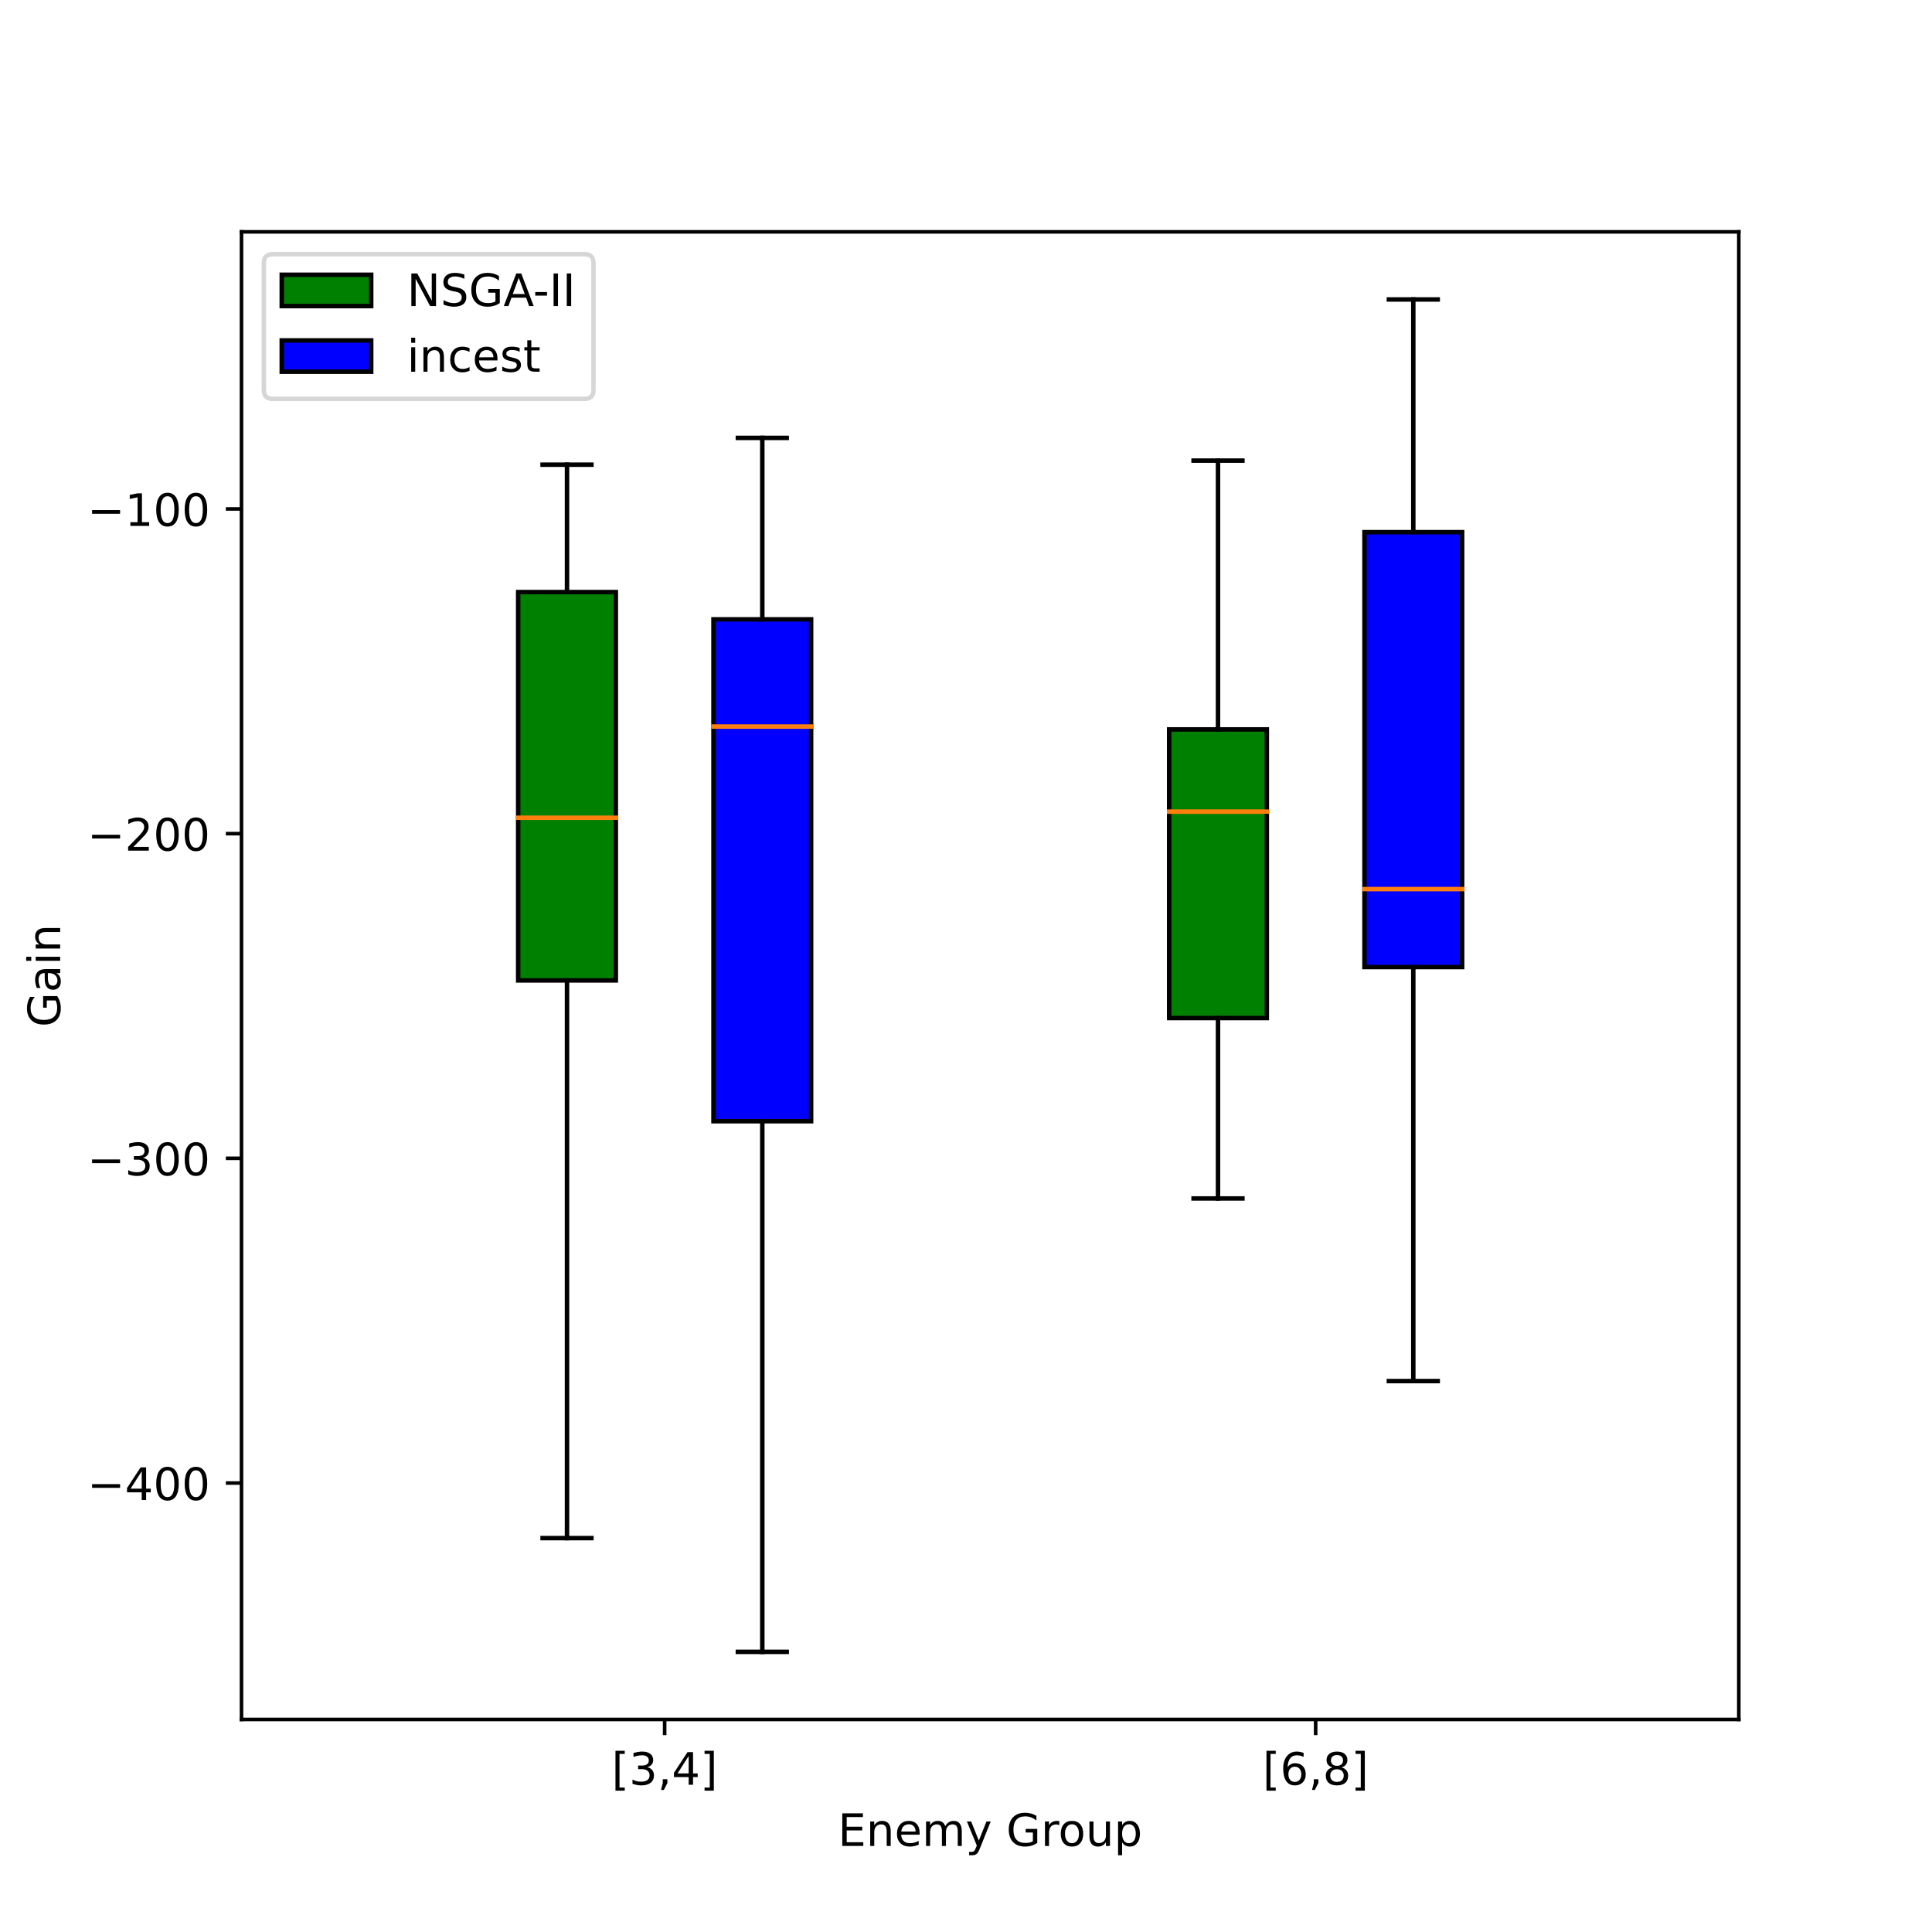
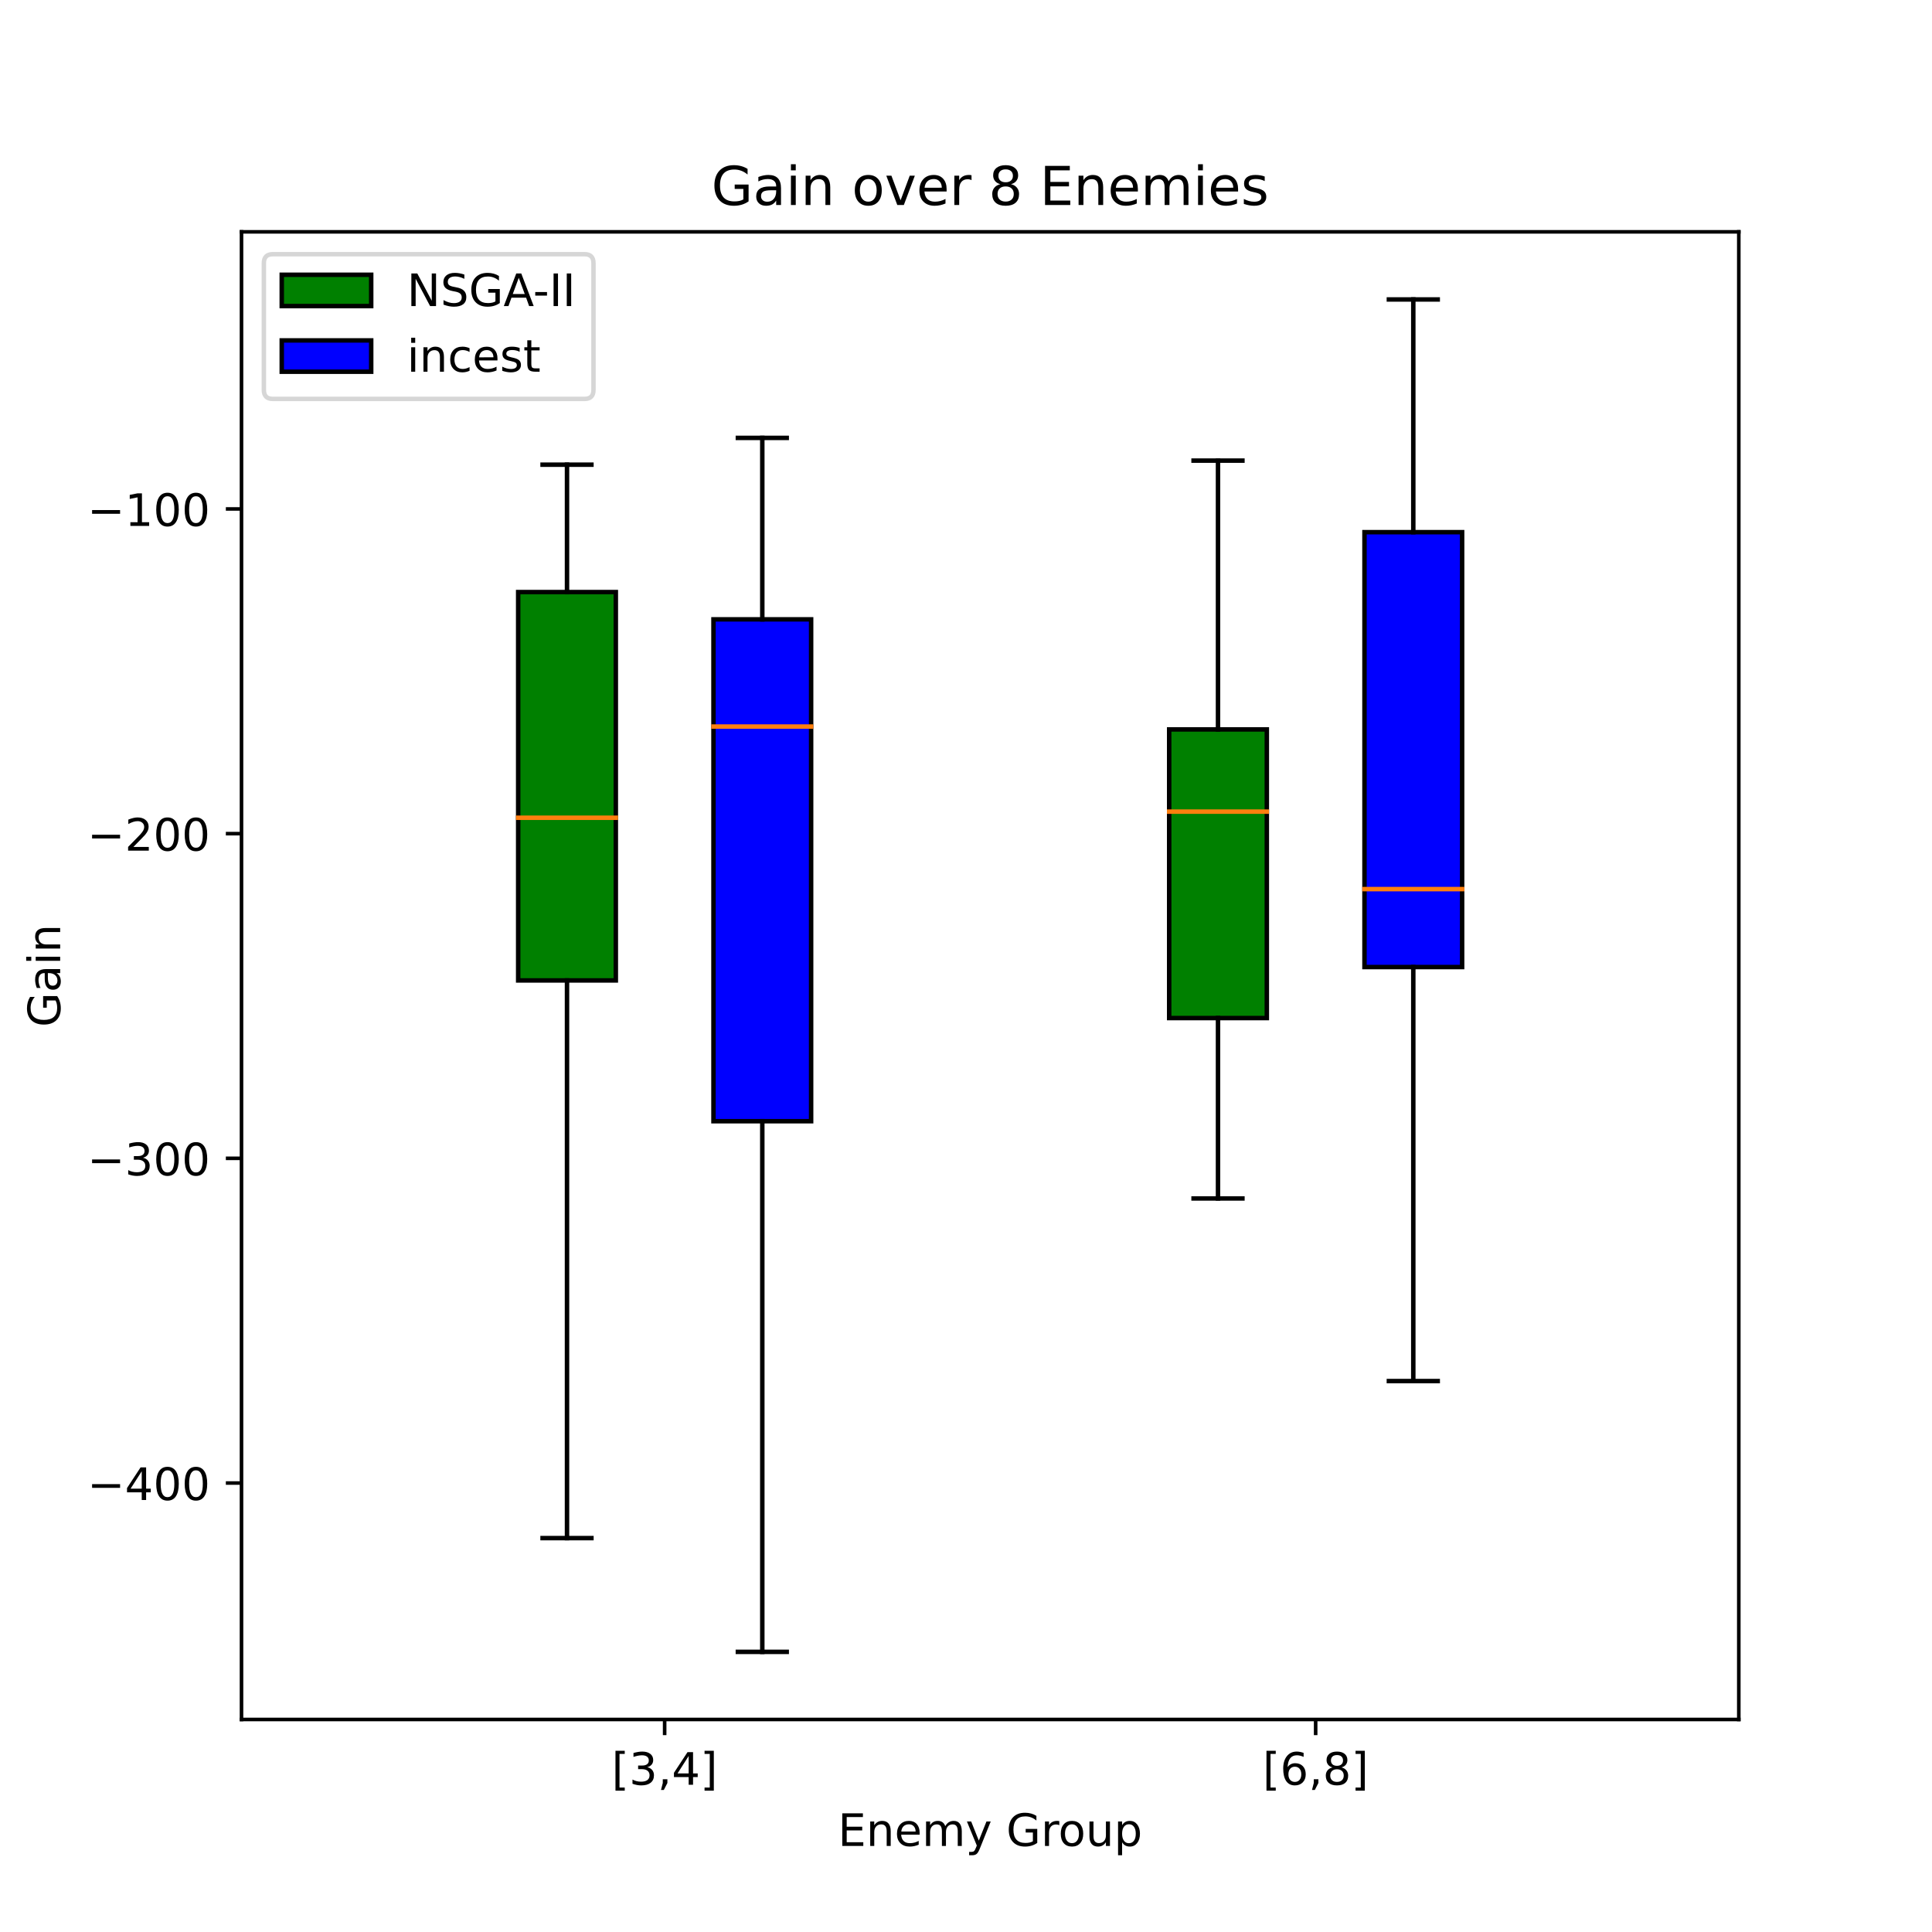
<svg xmlns="http://www.w3.org/2000/svg" xmlns:xlink="http://www.w3.org/1999/xlink" width="432pt" height="432pt" viewBox="0 0 432 432" version="1.1">
  <defs>
    <style type="text/css">*{stroke-linejoin: round; stroke-linecap: butt}</style>
  </defs>
  <g id="figure_1">
    <g id="patch_1">
      <path d="M 0 432  L 432 432  L 432 0  L 0 0  z " style="fill: #ffffff" />
    </g>
    <g id="axes_1">
      <g id="patch_2">
        <path d="M 54 384.48  L 388.8 384.48  L 388.8 51.84  L 54 51.84  z " style="fill: #ffffff" />
      </g>
      <g id="matplotlib.axis_1">
        <g id="xtick_1">
          <g id="line2d_1">
            <defs>
-               <path id="m2cf62207ee" d="M 0 0  L 0 3.5  " style="stroke: #000000; stroke-width: 0.8" />
-             </defs>
-             <g>
-               <use xlink:href="#m2cf62207ee" x="148.617" y="384.48" style="stroke: #000000; stroke-width: 0.8" />
+               <path id="m1329c58c76" d="M 0 0  L 0 3.5  " style="stroke: #000000; stroke-width: 0.8" />
+             </defs>
+             <g>
+               <use xlink:href="#m1329c58c76" x="148.617" y="384.48" style="stroke: #000000; stroke-width: 0.8" />
            </g>
          </g>
          <g id="text_1">
            <g transform="translate(136.7643 399.0784)scale(0.1 -0.1)">
              <defs>
                <path id="DejaVuSans-5b" d="M 550 4863  L 1875 4863  L 1875 4416  L 1125 4416  L 1125 -397  L 1875 -397  L 1875 -844  L 550 -844  L 550 4863  z " transform="scale(0.015625)" />
                <path id="DejaVuSans-33" d="M 2597 2516  Q 3050 2419 3304 2112  Q 3559 1806 3559 1356  Q 3559 666 3084 287  Q 2609 -91 1734 -91  Q 1441 -91 1130 -33  Q 819 25 488 141  L 488 750  Q 750 597 1062 519  Q 1375 441 1716 441  Q 2309 441 2620 675  Q 2931 909 2931 1356  Q 2931 1769 2642 2001  Q 2353 2234 1838 2234  L 1294 2234  L 1294 2753  L 1863 2753  Q 2328 2753 2575 2939  Q 2822 3125 2822 3475  Q 2822 3834 2567 4026  Q 2313 4219 1838 4219  Q 1578 4219 1281 4162  Q 984 4106 628 3988  L 628 4550  Q 988 4650 1302 4700  Q 1616 4750 1894 4750  Q 2613 4750 3031 4423  Q 3450 4097 3450 3541  Q 3450 3153 3228 2886  Q 3006 2619 2597 2516  z " transform="scale(0.015625)" />
                <path id="DejaVuSans-2c" d="M 750 794  L 1409 794  L 1409 256  L 897 -744  L 494 -744  L 750 256  L 750 794  z " transform="scale(0.015625)" />
                <path id="DejaVuSans-34" d="M 2419 4116  L 825 1625  L 2419 1625  L 2419 4116  z M 2253 4666  L 3047 4666  L 3047 1625  L 3713 1625  L 3713 1100  L 3047 1100  L 3047 0  L 2419 0  L 2419 1100  L 313 1100  L 313 1709  L 2253 4666  z " transform="scale(0.015625)" />
                <path id="DejaVuSans-5d" d="M 1947 4863  L 1947 -844  L 622 -844  L 622 -397  L 1369 -397  L 1369 4416  L 622 4416  L 622 4863  L 1947 4863  z " transform="scale(0.015625)" />
              </defs>
              <use xlink:href="#DejaVuSans-5b" />
              <use xlink:href="#DejaVuSans-33" x="39.014" />
              <use xlink:href="#DejaVuSans-2c" x="102.637" />
              <use xlink:href="#DejaVuSans-34" x="134.424" />
              <use xlink:href="#DejaVuSans-5d" x="198.047" />
            </g>
          </g>
        </g>
        <g id="xtick_2">
          <g id="line2d_2">
            <g>
-               <use xlink:href="#m2cf62207ee" x="294.183" y="384.48" style="stroke: #000000; stroke-width: 0.8" />
+               <use xlink:href="#m1329c58c76" x="294.183" y="384.48" style="stroke: #000000; stroke-width: 0.8" />
            </g>
          </g>
          <g id="text_2">
            <g transform="translate(282.3295 399.0784)scale(0.1 -0.1)">
              <defs>
                <path id="DejaVuSans-36" d="M 2113 2584  Q 1688 2584 1439 2293  Q 1191 2003 1191 1497  Q 1191 994 1439 701  Q 1688 409 2113 409  Q 2538 409 2786 701  Q 3034 994 3034 1497  Q 3034 2003 2786 2293  Q 2538 2584 2113 2584  z M 3366 4563  L 3366 3988  Q 3128 4100 2886 4159  Q 2644 4219 2406 4219  Q 1781 4219 1451 3797  Q 1122 3375 1075 2522  Q 1259 2794 1537 2939  Q 1816 3084 2150 3084  Q 2853 3084 3261 2657  Q 3669 2231 3669 1497  Q 3669 778 3244 343  Q 2819 -91 2113 -91  Q 1303 -91 875 529  Q 447 1150 447 2328  Q 447 3434 972 4092  Q 1497 4750 2381 4750  Q 2619 4750 2861 4703  Q 3103 4656 3366 4563  z " transform="scale(0.015625)" />
                <path id="DejaVuSans-38" d="M 2034 2216  Q 1584 2216 1326 1975  Q 1069 1734 1069 1313  Q 1069 891 1326 650  Q 1584 409 2034 409  Q 2484 409 2743 651  Q 3003 894 3003 1313  Q 3003 1734 2745 1975  Q 2488 2216 2034 2216  z M 1403 2484  Q 997 2584 770 2862  Q 544 3141 544 3541  Q 544 4100 942 4425  Q 1341 4750 2034 4750  Q 2731 4750 3128 4425  Q 3525 4100 3525 3541  Q 3525 3141 3298 2862  Q 3072 2584 2669 2484  Q 3125 2378 3379 2068  Q 3634 1759 3634 1313  Q 3634 634 3220 271  Q 2806 -91 2034 -91  Q 1263 -91 848 271  Q 434 634 434 1313  Q 434 1759 690 2068  Q 947 2378 1403 2484  z M 1172 3481  Q 1172 3119 1398 2916  Q 1625 2713 2034 2713  Q 2441 2713 2670 2916  Q 2900 3119 2900 3481  Q 2900 3844 2670 4047  Q 2441 4250 2034 4250  Q 1625 4250 1398 4047  Q 1172 3844 1172 3481  z " transform="scale(0.015625)" />
              </defs>
              <use xlink:href="#DejaVuSans-5b" />
              <use xlink:href="#DejaVuSans-36" x="39.014" />
              <use xlink:href="#DejaVuSans-2c" x="102.637" />
              <use xlink:href="#DejaVuSans-38" x="134.424" />
              <use xlink:href="#DejaVuSans-5d" x="198.047" />
            </g>
          </g>
        </g>
        <g id="text_3">
          <g transform="translate(187.357 412.7566)scale(0.1 -0.1)">
            <defs>
              <path id="DejaVuSans-45" d="M 628 4666  L 3578 4666  L 3578 4134  L 1259 4134  L 1259 2753  L 3481 2753  L 3481 2222  L 1259 2222  L 1259 531  L 3634 531  L 3634 0  L 628 0  L 628 4666  z " transform="scale(0.015625)" />
              <path id="DejaVuSans-6e" d="M 3513 2113  L 3513 0  L 2938 0  L 2938 2094  Q 2938 2591 2744 2837  Q 2550 3084 2163 3084  Q 1697 3084 1428 2787  Q 1159 2491 1159 1978  L 1159 0  L 581 0  L 581 3500  L 1159 3500  L 1159 2956  Q 1366 3272 1645 3428  Q 1925 3584 2291 3584  Q 2894 3584 3203 3211  Q 3513 2838 3513 2113  z " transform="scale(0.015625)" />
              <path id="DejaVuSans-65" d="M 3597 1894  L 3597 1613  L 953 1613  Q 991 1019 1311 708  Q 1631 397 2203 397  Q 2534 397 2845 478  Q 3156 559 3463 722  L 3463 178  Q 3153 47 2828 -22  Q 2503 -91 2169 -91  Q 1331 -91 842 396  Q 353 884 353 1716  Q 353 2575 817 3079  Q 1281 3584 2069 3584  Q 2775 3584 3186 3129  Q 3597 2675 3597 1894  z M 3022 2063  Q 3016 2534 2758 2815  Q 2500 3097 2075 3097  Q 1594 3097 1305 2825  Q 1016 2553 972 2059  L 3022 2063  z " transform="scale(0.015625)" />
              <path id="DejaVuSans-6d" d="M 3328 2828  Q 3544 3216 3844 3400  Q 4144 3584 4550 3584  Q 5097 3584 5394 3201  Q 5691 2819 5691 2113  L 5691 0  L 5113 0  L 5113 2094  Q 5113 2597 4934 2840  Q 4756 3084 4391 3084  Q 3944 3084 3684 2787  Q 3425 2491 3425 1978  L 3425 0  L 2847 0  L 2847 2094  Q 2847 2600 2669 2842  Q 2491 3084 2119 3084  Q 1678 3084 1418 2786  Q 1159 2488 1159 1978  L 1159 0  L 581 0  L 581 3500  L 1159 3500  L 1159 2956  Q 1356 3278 1631 3431  Q 1906 3584 2284 3584  Q 2666 3584 2933 3390  Q 3200 3197 3328 2828  z " transform="scale(0.015625)" />
              <path id="DejaVuSans-79" d="M 2059 -325  Q 1816 -950 1584 -1140  Q 1353 -1331 966 -1331  L 506 -1331  L 506 -850  L 844 -850  Q 1081 -850 1212 -737  Q 1344 -625 1503 -206  L 1606 56  L 191 3500  L 800 3500  L 1894 763  L 2988 3500  L 3597 3500  L 2059 -325  z " transform="scale(0.015625)" />
              <path id="DejaVuSans-20" transform="scale(0.015625)" />
              <path id="DejaVuSans-47" d="M 3809 666  L 3809 1919  L 2778 1919  L 2778 2438  L 4434 2438  L 4434 434  Q 4069 175 3628 42  Q 3188 -91 2688 -91  Q 1594 -91 976 548  Q 359 1188 359 2328  Q 359 3472 976 4111  Q 1594 4750 2688 4750  Q 3144 4750 3555 4637  Q 3966 4525 4313 4306  L 4313 3634  Q 3963 3931 3569 4081  Q 3175 4231 2741 4231  Q 1884 4231 1454 3753  Q 1025 3275 1025 2328  Q 1025 1384 1454 906  Q 1884 428 2741 428  Q 3075 428 3337 486  Q 3600 544 3809 666  z " transform="scale(0.015625)" />
              <path id="DejaVuSans-72" d="M 2631 2963  Q 2534 3019 2420 3045  Q 2306 3072 2169 3072  Q 1681 3072 1420 2755  Q 1159 2438 1159 1844  L 1159 0  L 581 0  L 581 3500  L 1159 3500  L 1159 2956  Q 1341 3275 1631 3429  Q 1922 3584 2338 3584  Q 2397 3584 2469 3576  Q 2541 3569 2628 3553  L 2631 2963  z " transform="scale(0.015625)" />
              <path id="DejaVuSans-6f" d="M 1959 3097  Q 1497 3097 1228 2736  Q 959 2375 959 1747  Q 959 1119 1226 758  Q 1494 397 1959 397  Q 2419 397 2687 759  Q 2956 1122 2956 1747  Q 2956 2369 2687 2733  Q 2419 3097 1959 3097  z M 1959 3584  Q 2709 3584 3137 3096  Q 3566 2609 3566 1747  Q 3566 888 3137 398  Q 2709 -91 1959 -91  Q 1206 -91 779 398  Q 353 888 353 1747  Q 353 2609 779 3096  Q 1206 3584 1959 3584  z " transform="scale(0.015625)" />
              <path id="DejaVuSans-75" d="M 544 1381  L 544 3500  L 1119 3500  L 1119 1403  Q 1119 906 1312 657  Q 1506 409 1894 409  Q 2359 409 2629 706  Q 2900 1003 2900 1516  L 2900 3500  L 3475 3500  L 3475 0  L 2900 0  L 2900 538  Q 2691 219 2414 64  Q 2138 -91 1772 -91  Q 1169 -91 856 284  Q 544 659 544 1381  z M 1991 3584  L 1991 3584  z " transform="scale(0.015625)" />
              <path id="DejaVuSans-70" d="M 1159 525  L 1159 -1331  L 581 -1331  L 581 3500  L 1159 3500  L 1159 2969  Q 1341 3281 1617 3432  Q 1894 3584 2278 3584  Q 2916 3584 3314 3078  Q 3713 2572 3713 1747  Q 3713 922 3314 415  Q 2916 -91 2278 -91  Q 1894 -91 1617 61  Q 1341 213 1159 525  z M 3116 1747  Q 3116 2381 2855 2742  Q 2594 3103 2138 3103  Q 1681 3103 1420 2742  Q 1159 2381 1159 1747  Q 1159 1113 1420 752  Q 1681 391 2138 391  Q 2594 391 2855 752  Q 3116 1113 3116 1747  z " transform="scale(0.015625)" />
            </defs>
            <use xlink:href="#DejaVuSans-45" />
            <use xlink:href="#DejaVuSans-6e" x="63.184" />
            <use xlink:href="#DejaVuSans-65" x="126.562" />
            <use xlink:href="#DejaVuSans-6d" x="188.086" />
            <use xlink:href="#DejaVuSans-79" x="285.498" />
            <use xlink:href="#DejaVuSans-20" x="344.678" />
            <use xlink:href="#DejaVuSans-47" x="376.465" />
            <use xlink:href="#DejaVuSans-72" x="453.955" />
            <use xlink:href="#DejaVuSans-6f" x="492.818" />
            <use xlink:href="#DejaVuSans-75" x="554" />
            <use xlink:href="#DejaVuSans-70" x="617.379" />
          </g>
        </g>
      </g>
      <g id="matplotlib.axis_2">
        <g id="ytick_1">
          <g id="line2d_3">
            <defs>
-               <path id="m6e8299aae8" d="M 0 0  L -3.5 0  " style="stroke: #000000; stroke-width: 0.8" />
-             </defs>
-             <g>
-               <use xlink:href="#m6e8299aae8" x="54" y="331.607" style="stroke: #000000; stroke-width: 0.8" />
+               <path id="m2834f03fac" d="M 0 0  L -3.5 0  " style="stroke: #000000; stroke-width: 0.8" />
+             </defs>
+             <g>
+               <use xlink:href="#m2834f03fac" x="54" y="331.607" style="stroke: #000000; stroke-width: 0.8" />
            </g>
          </g>
          <g id="text_4">
            <g transform="translate(19.53281 335.4064)scale(0.1 -0.1)">
              <defs>
                <path id="DejaVuSans-2212" d="M 678 2272  L 4684 2272  L 4684 1741  L 678 1741  L 678 2272  z " transform="scale(0.015625)" />
                <path id="DejaVuSans-30" d="M 2034 4250  Q 1547 4250 1301 3770  Q 1056 3291 1056 2328  Q 1056 1369 1301 889  Q 1547 409 2034 409  Q 2525 409 2770 889  Q 3016 1369 3016 2328  Q 3016 3291 2770 3770  Q 2525 4250 2034 4250  z M 2034 4750  Q 2819 4750 3233 4129  Q 3647 3509 3647 2328  Q 3647 1150 3233 529  Q 2819 -91 2034 -91  Q 1250 -91 836 529  Q 422 1150 422 2328  Q 422 3509 836 4129  Q 1250 4750 2034 4750  z " transform="scale(0.015625)" />
              </defs>
              <use xlink:href="#DejaVuSans-2212" />
              <use xlink:href="#DejaVuSans-34" x="83.789" />
              <use xlink:href="#DejaVuSans-30" x="147.412" />
              <use xlink:href="#DejaVuSans-30" x="211.035" />
            </g>
          </g>
        </g>
        <g id="ytick_2">
          <g id="line2d_4">
            <g>
-               <use xlink:href="#m6e8299aae8" x="54" y="259.006" style="stroke: #000000; stroke-width: 0.8" />
+               <use xlink:href="#m2834f03fac" x="54" y="259.006" style="stroke: #000000; stroke-width: 0.8" />
            </g>
          </g>
          <g id="text_5">
            <g transform="translate(19.53281 262.8049)scale(0.1 -0.1)">
              <use xlink:href="#DejaVuSans-2212" />
              <use xlink:href="#DejaVuSans-33" x="83.789" />
              <use xlink:href="#DejaVuSans-30" x="147.412" />
              <use xlink:href="#DejaVuSans-30" x="211.035" />
            </g>
          </g>
        </g>
        <g id="ytick_3">
          <g id="line2d_5">
            <g>
-               <use xlink:href="#m6e8299aae8" x="54" y="186.404" style="stroke: #000000; stroke-width: 0.8" />
+               <use xlink:href="#m2834f03fac" x="54" y="186.404" style="stroke: #000000; stroke-width: 0.8" />
            </g>
          </g>
          <g id="text_6">
            <g transform="translate(19.53281 190.2033)scale(0.1 -0.1)">
              <defs>
                <path id="DejaVuSans-32" d="M 1228 531  L 3431 531  L 3431 0  L 469 0  L 469 531  Q 828 903 1448 1529  Q 2069 2156 2228 2338  Q 2531 2678 2651 2914  Q 2772 3150 2772 3378  Q 2772 3750 2511 3984  Q 2250 4219 1831 4219  Q 1534 4219 1204 4116  Q 875 4013 500 3803  L 500 4441  Q 881 4594 1212 4672  Q 1544 4750 1819 4750  Q 2544 4750 2975 4387  Q 3406 4025 3406 3419  Q 3406 3131 3298 2873  Q 3191 2616 2906 2266  Q 2828 2175 2409 1742  Q 1991 1309 1228 531  z " transform="scale(0.015625)" />
              </defs>
              <use xlink:href="#DejaVuSans-2212" />
              <use xlink:href="#DejaVuSans-32" x="83.789" />
              <use xlink:href="#DejaVuSans-30" x="147.412" />
              <use xlink:href="#DejaVuSans-30" x="211.035" />
            </g>
          </g>
        </g>
        <g id="ytick_4">
          <g id="line2d_6">
            <g>
-               <use xlink:href="#m6e8299aae8" x="54" y="113.803" style="stroke: #000000; stroke-width: 0.8" />
+               <use xlink:href="#m2834f03fac" x="54" y="113.803" style="stroke: #000000; stroke-width: 0.8" />
            </g>
          </g>
          <g id="text_7">
            <g transform="translate(19.53281 117.6017)scale(0.1 -0.1)">
              <defs>
                <path id="DejaVuSans-31" d="M 794 531  L 1825 531  L 1825 4091  L 703 3866  L 703 4441  L 1819 4666  L 2450 4666  L 2450 531  L 3481 531  L 3481 0  L 794 0  L 794 531  z " transform="scale(0.015625)" />
              </defs>
              <use xlink:href="#DejaVuSans-2212" />
              <use xlink:href="#DejaVuSans-31" x="83.789" />
              <use xlink:href="#DejaVuSans-30" x="147.412" />
              <use xlink:href="#DejaVuSans-30" x="211.035" />
            </g>
          </g>
        </g>
        <g id="text_8">
          <g transform="translate(13.45312 229.6561)rotate(-90)scale(0.1 -0.1)">
            <defs>
              <path id="DejaVuSans-61" d="M 2194 1759  Q 1497 1759 1228 1600  Q 959 1441 959 1056  Q 959 750 1161 570  Q 1363 391 1709 391  Q 2188 391 2477 730  Q 2766 1069 2766 1631  L 2766 1759  L 2194 1759  z M 3341 1997  L 3341 0  L 2766 0  L 2766 531  Q 2569 213 2275 61  Q 1981 -91 1556 -91  Q 1019 -91 701 211  Q 384 513 384 1019  Q 384 1609 779 1909  Q 1175 2209 1959 2209  L 2766 2209  L 2766 2266  Q 2766 2663 2505 2880  Q 2244 3097 1772 3097  Q 1472 3097 1187 3025  Q 903 2953 641 2809  L 641 3341  Q 956 3463 1253 3523  Q 1550 3584 1831 3584  Q 2591 3584 2966 3190  Q 3341 2797 3341 1997  z " transform="scale(0.015625)" />
              <path id="DejaVuSans-69" d="M 603 3500  L 1178 3500  L 1178 0  L 603 0  L 603 3500  z M 603 4863  L 1178 4863  L 1178 4134  L 603 4134  L 603 4863  z " transform="scale(0.015625)" />
            </defs>
            <use xlink:href="#DejaVuSans-47" />
            <use xlink:href="#DejaVuSans-61" x="77.49" />
            <use xlink:href="#DejaVuSans-69" x="138.77" />
            <use xlink:href="#DejaVuSans-6e" x="166.553" />
          </g>
        </g>
      </g>
      <g id="patch_3">
-         <path d="M 115.865 219.227  L 137.7 219.227  L 137.7 132.389  L 115.865 132.389  L 115.865 219.227  z " clip-path="url(#p439ea4bd03)" style="fill: #008000; stroke: #000000; stroke-linejoin: miter" />
+         <path d="M 115.865 219.227  L 137.7 219.227  L 137.7 132.389  L 115.865 132.389  L 115.865 219.227  z " clip-path="url(#p70d47cf9d0)" style="fill: #008000; stroke: #000000; stroke-linejoin: miter" />
      </g>
      <g id="line2d_7">
-         <path d="M 126.783 219.227  L 126.783 343.92  " clip-path="url(#p439ea4bd03)" style="fill: none; stroke: #000000; stroke-linecap: square" />
+         <path d="M 126.783 219.227  L 126.783 343.92  " clip-path="url(#p70d47cf9d0)" style="fill: none; stroke: #000000; stroke-linecap: square" />
      </g>
      <g id="line2d_8">
-         <path d="M 126.783 132.389  L 126.783 103.9  " clip-path="url(#p439ea4bd03)" style="fill: none; stroke: #000000; stroke-linecap: square" />
+         <path d="M 126.783 132.389  L 126.783 103.9  " clip-path="url(#p70d47cf9d0)" style="fill: none; stroke: #000000; stroke-linecap: square" />
      </g>
      <g id="line2d_9">
-         <path d="M 121.324 343.92  L 132.241 343.92  " clip-path="url(#p439ea4bd03)" style="fill: none; stroke: #000000; stroke-linecap: square" />
+         <path d="M 121.324 343.92  L 132.241 343.92  " clip-path="url(#p70d47cf9d0)" style="fill: none; stroke: #000000; stroke-linecap: square" />
      </g>
      <g id="line2d_10">
-         <path d="M 121.324 103.9  L 132.241 103.9  " clip-path="url(#p439ea4bd03)" style="fill: none; stroke: #000000; stroke-linecap: square" />
+         <path d="M 121.324 103.9  L 132.241 103.9  " clip-path="url(#p70d47cf9d0)" style="fill: none; stroke: #000000; stroke-linecap: square" />
      </g>
      <g id="line2d_11" />
      <g id="patch_4">
-         <path d="M 261.43 227.642  L 283.265 227.642  L 283.265 163.099  L 261.43 163.099  L 261.43 227.642  z " clip-path="url(#p439ea4bd03)" style="fill: #008000; stroke: #000000; stroke-linejoin: miter" />
+         <path d="M 261.43 227.642  L 283.265 227.642  L 283.265 163.099  L 261.43 163.099  L 261.43 227.642  z " clip-path="url(#p70d47cf9d0)" style="fill: #008000; stroke: #000000; stroke-linejoin: miter" />
      </g>
      <g id="line2d_12">
-         <path d="M 272.348 227.642  L 272.348 267.979  " clip-path="url(#p439ea4bd03)" style="fill: none; stroke: #000000; stroke-linecap: square" />
+         <path d="M 272.348 227.642  L 272.348 267.979  " clip-path="url(#p70d47cf9d0)" style="fill: none; stroke: #000000; stroke-linecap: square" />
      </g>
      <g id="line2d_13">
-         <path d="M 272.348 163.099  L 272.348 102.999  " clip-path="url(#p439ea4bd03)" style="fill: none; stroke: #000000; stroke-linecap: square" />
+         <path d="M 272.348 163.099  L 272.348 102.999  " clip-path="url(#p70d47cf9d0)" style="fill: none; stroke: #000000; stroke-linecap: square" />
      </g>
      <g id="line2d_14">
-         <path d="M 266.889 267.979  L 277.807 267.979  " clip-path="url(#p439ea4bd03)" style="fill: none; stroke: #000000; stroke-linecap: square" />
+         <path d="M 266.889 267.979  L 277.807 267.979  " clip-path="url(#p70d47cf9d0)" style="fill: none; stroke: #000000; stroke-linecap: square" />
      </g>
      <g id="line2d_15">
-         <path d="M 266.889 102.999  L 277.807 102.999  " clip-path="url(#p439ea4bd03)" style="fill: none; stroke: #000000; stroke-linecap: square" />
+         <path d="M 266.889 102.999  L 277.807 102.999  " clip-path="url(#p70d47cf9d0)" style="fill: none; stroke: #000000; stroke-linecap: square" />
      </g>
      <g id="line2d_16" />
      <g id="patch_5">
-         <path d="M 159.535 250.707  L 181.37 250.707  L 181.37 138.487  L 159.535 138.487  L 159.535 250.707  z " clip-path="url(#p439ea4bd03)" style="fill: #0000ff; stroke: #000000; stroke-linejoin: miter" />
+         <path d="M 159.535 250.707  L 181.37 250.707  L 181.37 138.487  L 159.535 138.487  L 159.535 250.707  z " clip-path="url(#p70d47cf9d0)" style="fill: #0000ff; stroke: #000000; stroke-linejoin: miter" />
      </g>
      <g id="line2d_17">
-         <path d="M 170.452 250.707  L 170.452 369.36  " clip-path="url(#p439ea4bd03)" style="fill: none; stroke: #000000; stroke-linecap: square" />
+         <path d="M 170.452 250.707  L 170.452 369.36  " clip-path="url(#p70d47cf9d0)" style="fill: none; stroke: #000000; stroke-linecap: square" />
      </g>
      <g id="line2d_18">
-         <path d="M 170.452 138.487  L 170.452 97.917  " clip-path="url(#p439ea4bd03)" style="fill: none; stroke: #000000; stroke-linecap: square" />
+         <path d="M 170.452 138.487  L 170.452 97.917  " clip-path="url(#p70d47cf9d0)" style="fill: none; stroke: #000000; stroke-linecap: square" />
      </g>
      <g id="line2d_19">
-         <path d="M 164.993 369.36  L 175.911 369.36  " clip-path="url(#p439ea4bd03)" style="fill: none; stroke: #000000; stroke-linecap: square" />
+         <path d="M 164.993 369.36  L 175.911 369.36  " clip-path="url(#p70d47cf9d0)" style="fill: none; stroke: #000000; stroke-linecap: square" />
      </g>
      <g id="line2d_20">
-         <path d="M 164.993 97.917  L 175.911 97.917  " clip-path="url(#p439ea4bd03)" style="fill: none; stroke: #000000; stroke-linecap: square" />
+         <path d="M 164.993 97.917  L 175.911 97.917  " clip-path="url(#p70d47cf9d0)" style="fill: none; stroke: #000000; stroke-linecap: square" />
      </g>
      <g id="line2d_21" />
      <g id="patch_6">
-         <path d="M 305.1 216.236  L 326.935 216.236  L 326.935 118.994  L 305.1 118.994  L 305.1 216.236  z " clip-path="url(#p439ea4bd03)" style="fill: #0000ff; stroke: #000000; stroke-linejoin: miter" />
+         <path d="M 305.1 216.236  L 326.935 216.236  L 326.935 118.994  L 305.1 118.994  L 305.1 216.236  z " clip-path="url(#p70d47cf9d0)" style="fill: #0000ff; stroke: #000000; stroke-linejoin: miter" />
      </g>
      <g id="line2d_22">
-         <path d="M 316.017 216.236  L 316.017 308.81  " clip-path="url(#p439ea4bd03)" style="fill: none; stroke: #000000; stroke-linecap: square" />
+         <path d="M 316.017 216.236  L 316.017 308.81  " clip-path="url(#p70d47cf9d0)" style="fill: none; stroke: #000000; stroke-linecap: square" />
      </g>
      <g id="line2d_23">
-         <path d="M 316.017 118.994  L 316.017 66.96  " clip-path="url(#p439ea4bd03)" style="fill: none; stroke: #000000; stroke-linecap: square" />
+         <path d="M 316.017 118.994  L 316.017 66.96  " clip-path="url(#p70d47cf9d0)" style="fill: none; stroke: #000000; stroke-linecap: square" />
      </g>
      <g id="line2d_24">
-         <path d="M 310.559 308.81  L 321.476 308.81  " clip-path="url(#p439ea4bd03)" style="fill: none; stroke: #000000; stroke-linecap: square" />
+         <path d="M 310.559 308.81  L 321.476 308.81  " clip-path="url(#p70d47cf9d0)" style="fill: none; stroke: #000000; stroke-linecap: square" />
      </g>
      <g id="line2d_25">
-         <path d="M 310.559 66.96  L 321.476 66.96  " clip-path="url(#p439ea4bd03)" style="fill: none; stroke: #000000; stroke-linecap: square" />
+         <path d="M 310.559 66.96  L 321.476 66.96  " clip-path="url(#p70d47cf9d0)" style="fill: none; stroke: #000000; stroke-linecap: square" />
      </g>
      <g id="line2d_26" />
      <g id="line2d_27">
-         <path d="M 115.865 182.847  L 137.7 182.847  " clip-path="url(#p439ea4bd03)" style="fill: none; stroke: #ff7f0e; stroke-linecap: square" />
+         <path d="M 115.865 182.847  L 137.7 182.847  " clip-path="url(#p70d47cf9d0)" style="fill: none; stroke: #ff7f0e; stroke-linecap: square" />
      </g>
      <g id="line2d_28">
-         <path d="M 261.43 181.482  L 283.265 181.482  " clip-path="url(#p439ea4bd03)" style="fill: none; stroke: #ff7f0e; stroke-linecap: square" />
+         <path d="M 261.43 181.482  L 283.265 181.482  " clip-path="url(#p70d47cf9d0)" style="fill: none; stroke: #ff7f0e; stroke-linecap: square" />
      </g>
      <g id="line2d_29">
-         <path d="M 159.535 162.46  L 181.37 162.46  " clip-path="url(#p439ea4bd03)" style="fill: none; stroke: #ff7f0e; stroke-linecap: square" />
+         <path d="M 159.535 162.46  L 181.37 162.46  " clip-path="url(#p70d47cf9d0)" style="fill: none; stroke: #ff7f0e; stroke-linecap: square" />
      </g>
      <g id="line2d_30">
-         <path d="M 305.1 198.804  L 326.935 198.804  " clip-path="url(#p439ea4bd03)" style="fill: none; stroke: #ff7f0e; stroke-linecap: square" />
+         <path d="M 305.1 198.804  L 326.935 198.804  " clip-path="url(#p70d47cf9d0)" style="fill: none; stroke: #ff7f0e; stroke-linecap: square" />
      </g>
      <g id="patch_7">
        <path d="M 54 384.48  L 54 51.84  " style="fill: none; stroke: #000000; stroke-width: 0.8; stroke-linejoin: miter; stroke-linecap: square" />
      </g>
      <g id="patch_8">
        <path d="M 388.8 384.48  L 388.8 51.84  " style="fill: none; stroke: #000000; stroke-width: 0.8; stroke-linejoin: miter; stroke-linecap: square" />
      </g>
      <g id="patch_9">
        <path d="M 54 384.48  L 388.8 384.48  " style="fill: none; stroke: #000000; stroke-width: 0.8; stroke-linejoin: miter; stroke-linecap: square" />
      </g>
      <g id="patch_10">
        <path d="M 54 51.84  L 388.8 51.84  " style="fill: none; stroke: #000000; stroke-width: 0.8; stroke-linejoin: miter; stroke-linecap: square" />
+       </g>
+       <g id="text_9">
+         <g transform="translate(159.0712 45.84)scale(0.12 -0.12)">
+           <defs>
+             <path id="DejaVuSans-76" d="M 191 3500  L 800 3500  L 1894 563  L 2988 3500  L 3597 3500  L 2284 0  L 1503 0  L 191 3500  z " transform="scale(0.015625)" />
+             <path id="DejaVuSans-73" d="M 2834 3397  L 2834 2853  Q 2591 2978 2328 3040  Q 2066 3103 1784 3103  Q 1356 3103 1142 2972  Q 928 2841 928 2578  Q 928 2378 1081 2264  Q 1234 2150 1697 2047  L 1894 2003  Q 2506 1872 2764 1633  Q 3022 1394 3022 966  Q 3022 478 2636 193  Q 2250 -91 1575 -91  Q 1294 -91 989 -36  Q 684 19 347 128  L 347 722  Q 666 556 975 473  Q 1284 391 1588 391  Q 1994 391 2212 530  Q 2431 669 2431 922  Q 2431 1156 2273 1281  Q 2116 1406 1581 1522  L 1381 1569  Q 847 1681 609 1914  Q 372 2147 372 2553  Q 372 3047 722 3315  Q 1072 3584 1716 3584  Q 2034 3584 2315 3537  Q 2597 3491 2834 3397  z " transform="scale(0.015625)" />
+           </defs>
+           <use xlink:href="#DejaVuSans-47" />
+           <use xlink:href="#DejaVuSans-61" x="77.49" />
+           <use xlink:href="#DejaVuSans-69" x="138.77" />
+           <use xlink:href="#DejaVuSans-6e" x="166.553" />
+           <use xlink:href="#DejaVuSans-20" x="229.932" />
+           <use xlink:href="#DejaVuSans-6f" x="261.719" />
+           <use xlink:href="#DejaVuSans-76" x="322.9" />
+           <use xlink:href="#DejaVuSans-65" x="382.08" />
+           <use xlink:href="#DejaVuSans-72" x="443.604" />
+           <use xlink:href="#DejaVuSans-20" x="484.717" />
+           <use xlink:href="#DejaVuSans-38" x="516.504" />
+           <use xlink:href="#DejaVuSans-20" x="580.127" />
+           <use xlink:href="#DejaVuSans-45" x="611.914" />
+           <use xlink:href="#DejaVuSans-6e" x="675.098" />
+           <use xlink:href="#DejaVuSans-65" x="738.477" />
+           <use xlink:href="#DejaVuSans-6d" x="800" />
+           <use xlink:href="#DejaVuSans-69" x="897.412" />
+           <use xlink:href="#DejaVuSans-65" x="925.195" />
+           <use xlink:href="#DejaVuSans-73" x="986.719" />
+         </g>
      </g>
      <g id="legend_1">
        <g id="patch_11">
          <path d="M 61 89.196  L 130.702 89.196  Q 132.702 89.196 132.702 87.196  L 132.702 58.84  Q 132.702 56.84 130.702 56.84  L 61 56.84  Q 59 56.84 59 58.84  L 59 87.196  Q 59 89.196 61 89.196  z " style="fill: #ffffff; opacity: 0.8; stroke: #cccccc; stroke-linejoin: miter" />
        </g>
        <g id="patch_12">
          <path d="M 63 68.438  L 83 68.438  L 83 61.438  L 63 61.438  z " style="fill: #008000; stroke: #000000; stroke-linejoin: miter" />
        </g>
-         <g id="text_9">
+         <g id="text_10">
          <g transform="translate(91 68.43844)scale(0.1 -0.1)">
            <defs>
              <path id="DejaVuSans-4e" d="M 628 4666  L 1478 4666  L 3547 763  L 3547 4666  L 4159 4666  L 4159 0  L 3309 0  L 1241 3903  L 1241 0  L 628 0  L 628 4666  z " transform="scale(0.015625)" />
              <path id="DejaVuSans-53" d="M 3425 4513  L 3425 3897  Q 3066 4069 2747 4153  Q 2428 4238 2131 4238  Q 1616 4238 1336 4038  Q 1056 3838 1056 3469  Q 1056 3159 1242 3001  Q 1428 2844 1947 2747  L 2328 2669  Q 3034 2534 3370 2195  Q 3706 1856 3706 1288  Q 3706 609 3251 259  Q 2797 -91 1919 -91  Q 1588 -91 1214 -16  Q 841 59 441 206  L 441 856  Q 825 641 1194 531  Q 1563 422 1919 422  Q 2459 422 2753 634  Q 3047 847 3047 1241  Q 3047 1584 2836 1778  Q 2625 1972 2144 2069  L 1759 2144  Q 1053 2284 737 2584  Q 422 2884 422 3419  Q 422 4038 858 4394  Q 1294 4750 2059 4750  Q 2388 4750 2728 4690  Q 3069 4631 3425 4513  z " transform="scale(0.015625)" />
              <path id="DejaVuSans-41" d="M 2188 4044  L 1331 1722  L 3047 1722  L 2188 4044  z M 1831 4666  L 2547 4666  L 4325 0  L 3669 0  L 3244 1197  L 1141 1197  L 716 0  L 50 0  L 1831 4666  z " transform="scale(0.015625)" />
              <path id="DejaVuSans-2d" d="M 313 2009  L 1997 2009  L 1997 1497  L 313 1497  L 313 2009  z " transform="scale(0.015625)" />
              <path id="DejaVuSans-49" d="M 628 4666  L 1259 4666  L 1259 0  L 628 0  L 628 4666  z " transform="scale(0.015625)" />
            </defs>
            <use xlink:href="#DejaVuSans-4e" />
            <use xlink:href="#DejaVuSans-53" x="74.805" />
            <use xlink:href="#DejaVuSans-47" x="138.281" />
            <use xlink:href="#DejaVuSans-41" x="215.771" />
            <use xlink:href="#DejaVuSans-2d" x="281.93" />
            <use xlink:href="#DejaVuSans-49" x="318.014" />
            <use xlink:href="#DejaVuSans-49" x="347.506" />
          </g>
        </g>
        <g id="patch_13">
          <path d="M 63 83.117  L 83 83.117  L 83 76.117  L 63 76.117  z " style="fill: #0000ff; stroke: #000000; stroke-linejoin: miter" />
        </g>
-         <g id="text_10">
+         <g id="text_11">
          <g transform="translate(91 83.11656)scale(0.1 -0.1)">
            <defs>
              <path id="DejaVuSans-63" d="M 3122 3366  L 3122 2828  Q 2878 2963 2633 3030  Q 2388 3097 2138 3097  Q 1578 3097 1268 2742  Q 959 2388 959 1747  Q 959 1106 1268 751  Q 1578 397 2138 397  Q 2388 397 2633 464  Q 2878 531 3122 666  L 3122 134  Q 2881 22 2623 -34  Q 2366 -91 2075 -91  Q 1284 -91 818 406  Q 353 903 353 1747  Q 353 2603 823 3093  Q 1294 3584 2113 3584  Q 2378 3584 2631 3529  Q 2884 3475 3122 3366  z " transform="scale(0.015625)" />
-               <path id="DejaVuSans-73" d="M 2834 3397  L 2834 2853  Q 2591 2978 2328 3040  Q 2066 3103 1784 3103  Q 1356 3103 1142 2972  Q 928 2841 928 2578  Q 928 2378 1081 2264  Q 1234 2150 1697 2047  L 1894 2003  Q 2506 1872 2764 1633  Q 3022 1394 3022 966  Q 3022 478 2636 193  Q 2250 -91 1575 -91  Q 1294 -91 989 -36  Q 684 19 347 128  L 347 722  Q 666 556 975 473  Q 1284 391 1588 391  Q 1994 391 2212 530  Q 2431 669 2431 922  Q 2431 1156 2273 1281  Q 2116 1406 1581 1522  L 1381 1569  Q 847 1681 609 1914  Q 372 2147 372 2553  Q 372 3047 722 3315  Q 1072 3584 1716 3584  Q 2034 3584 2315 3537  Q 2597 3491 2834 3397  z " transform="scale(0.015625)" />
              <path id="DejaVuSans-74" d="M 1172 4494  L 1172 3500  L 2356 3500  L 2356 3053  L 1172 3053  L 1172 1153  Q 1172 725 1289 603  Q 1406 481 1766 481  L 2356 481  L 2356 0  L 1766 0  Q 1100 0 847 248  Q 594 497 594 1153  L 594 3053  L 172 3053  L 172 3500  L 594 3500  L 594 4494  L 1172 4494  z " transform="scale(0.015625)" />
            </defs>
            <use xlink:href="#DejaVuSans-69" />
            <use xlink:href="#DejaVuSans-6e" x="27.783" />
            <use xlink:href="#DejaVuSans-63" x="91.162" />
            <use xlink:href="#DejaVuSans-65" x="146.143" />
            <use xlink:href="#DejaVuSans-73" x="207.666" />
            <use xlink:href="#DejaVuSans-74" x="259.766" />
          </g>
        </g>
      </g>
    </g>
  </g>
  <defs>
-     <clipPath id="p439ea4bd03">
+     <clipPath id="p70d47cf9d0">
      <rect x="54" y="51.84" width="334.8" height="332.64" />
    </clipPath>
  </defs>
</svg>
